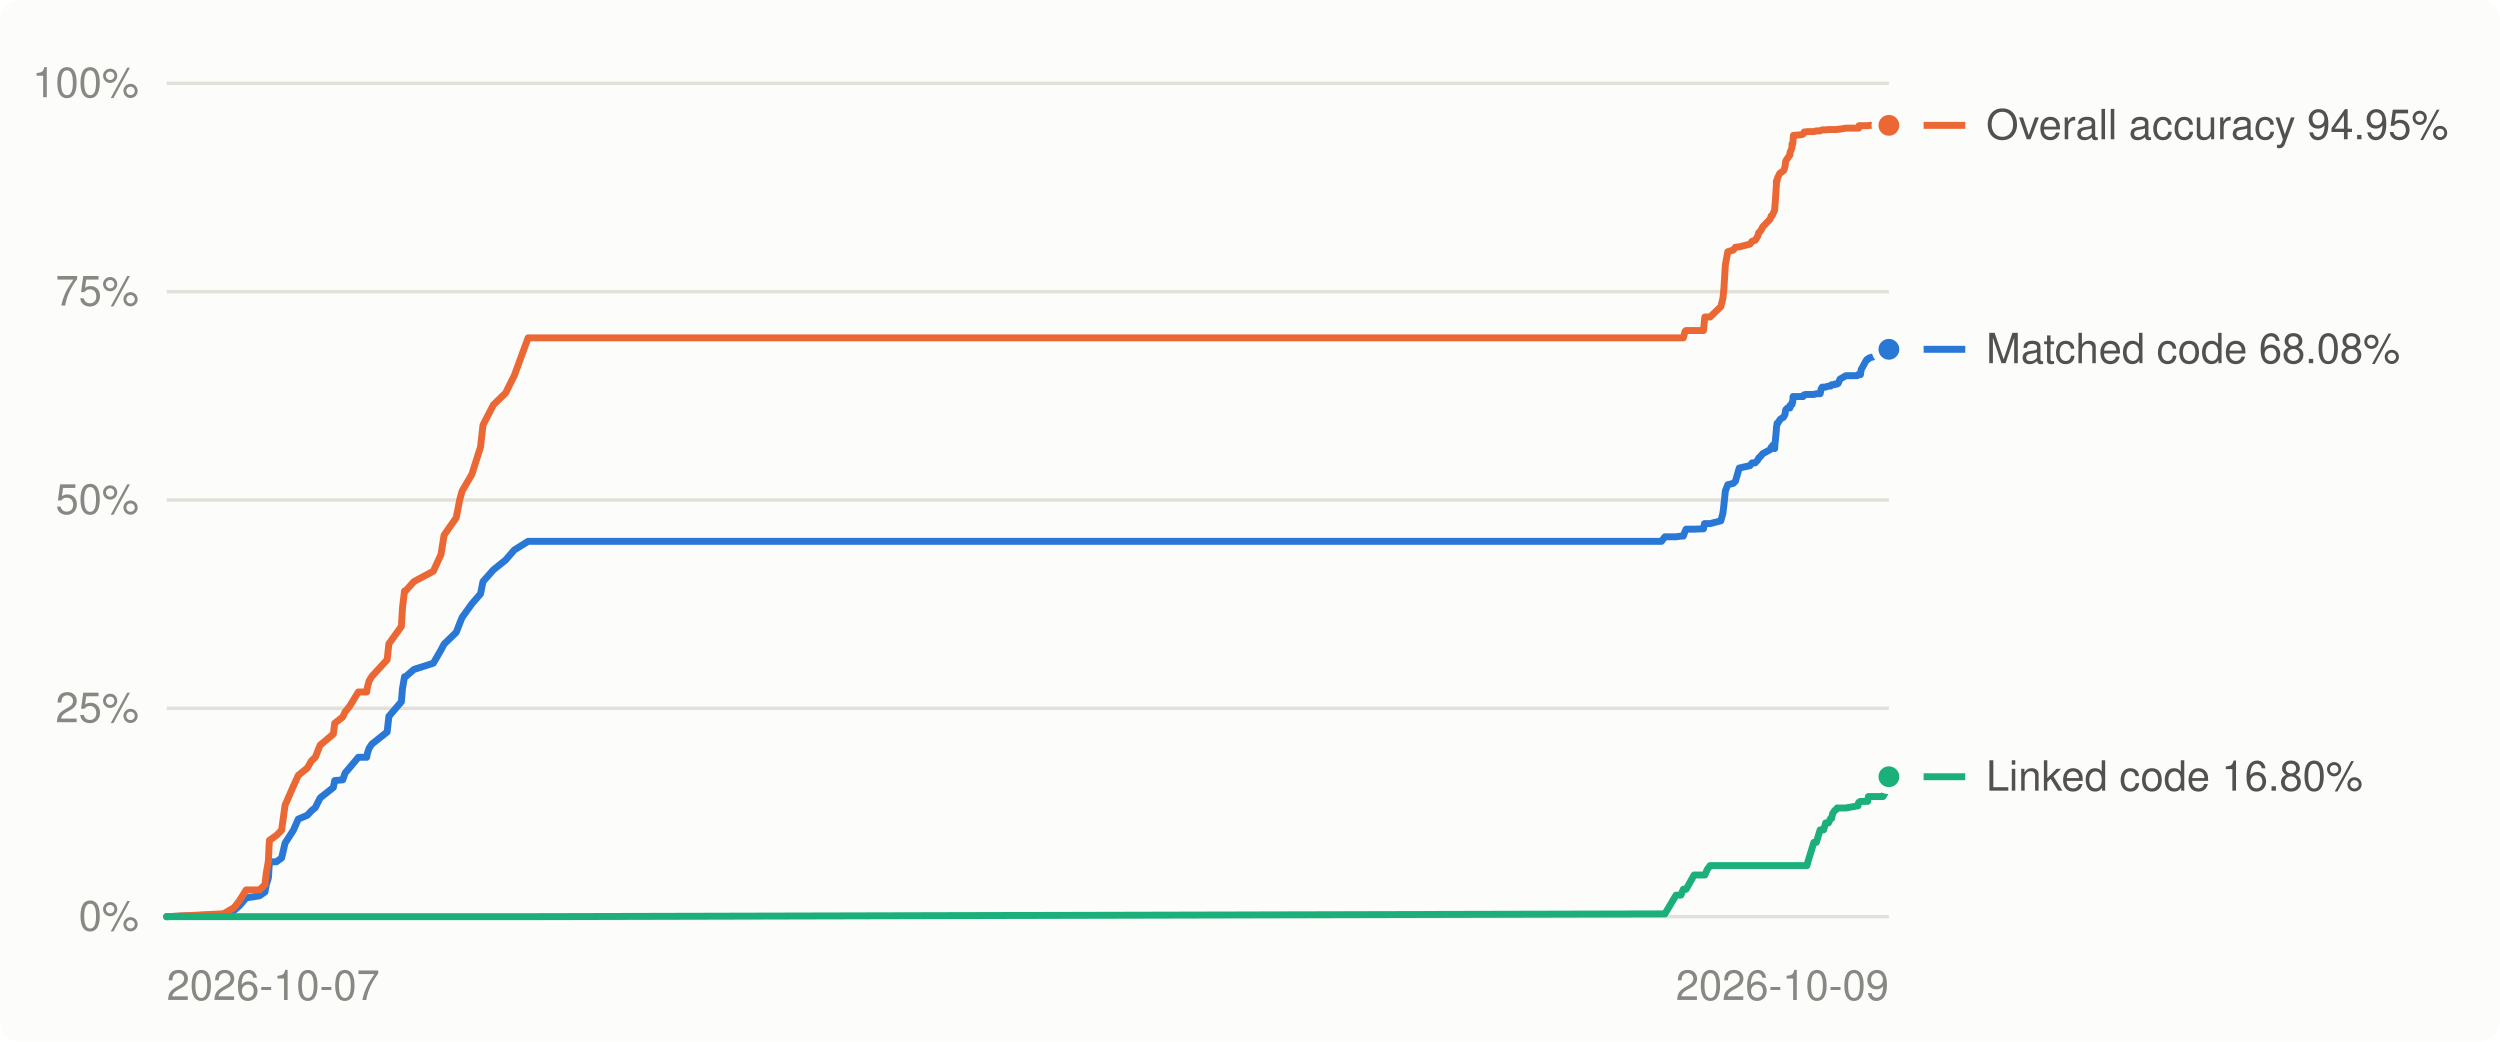
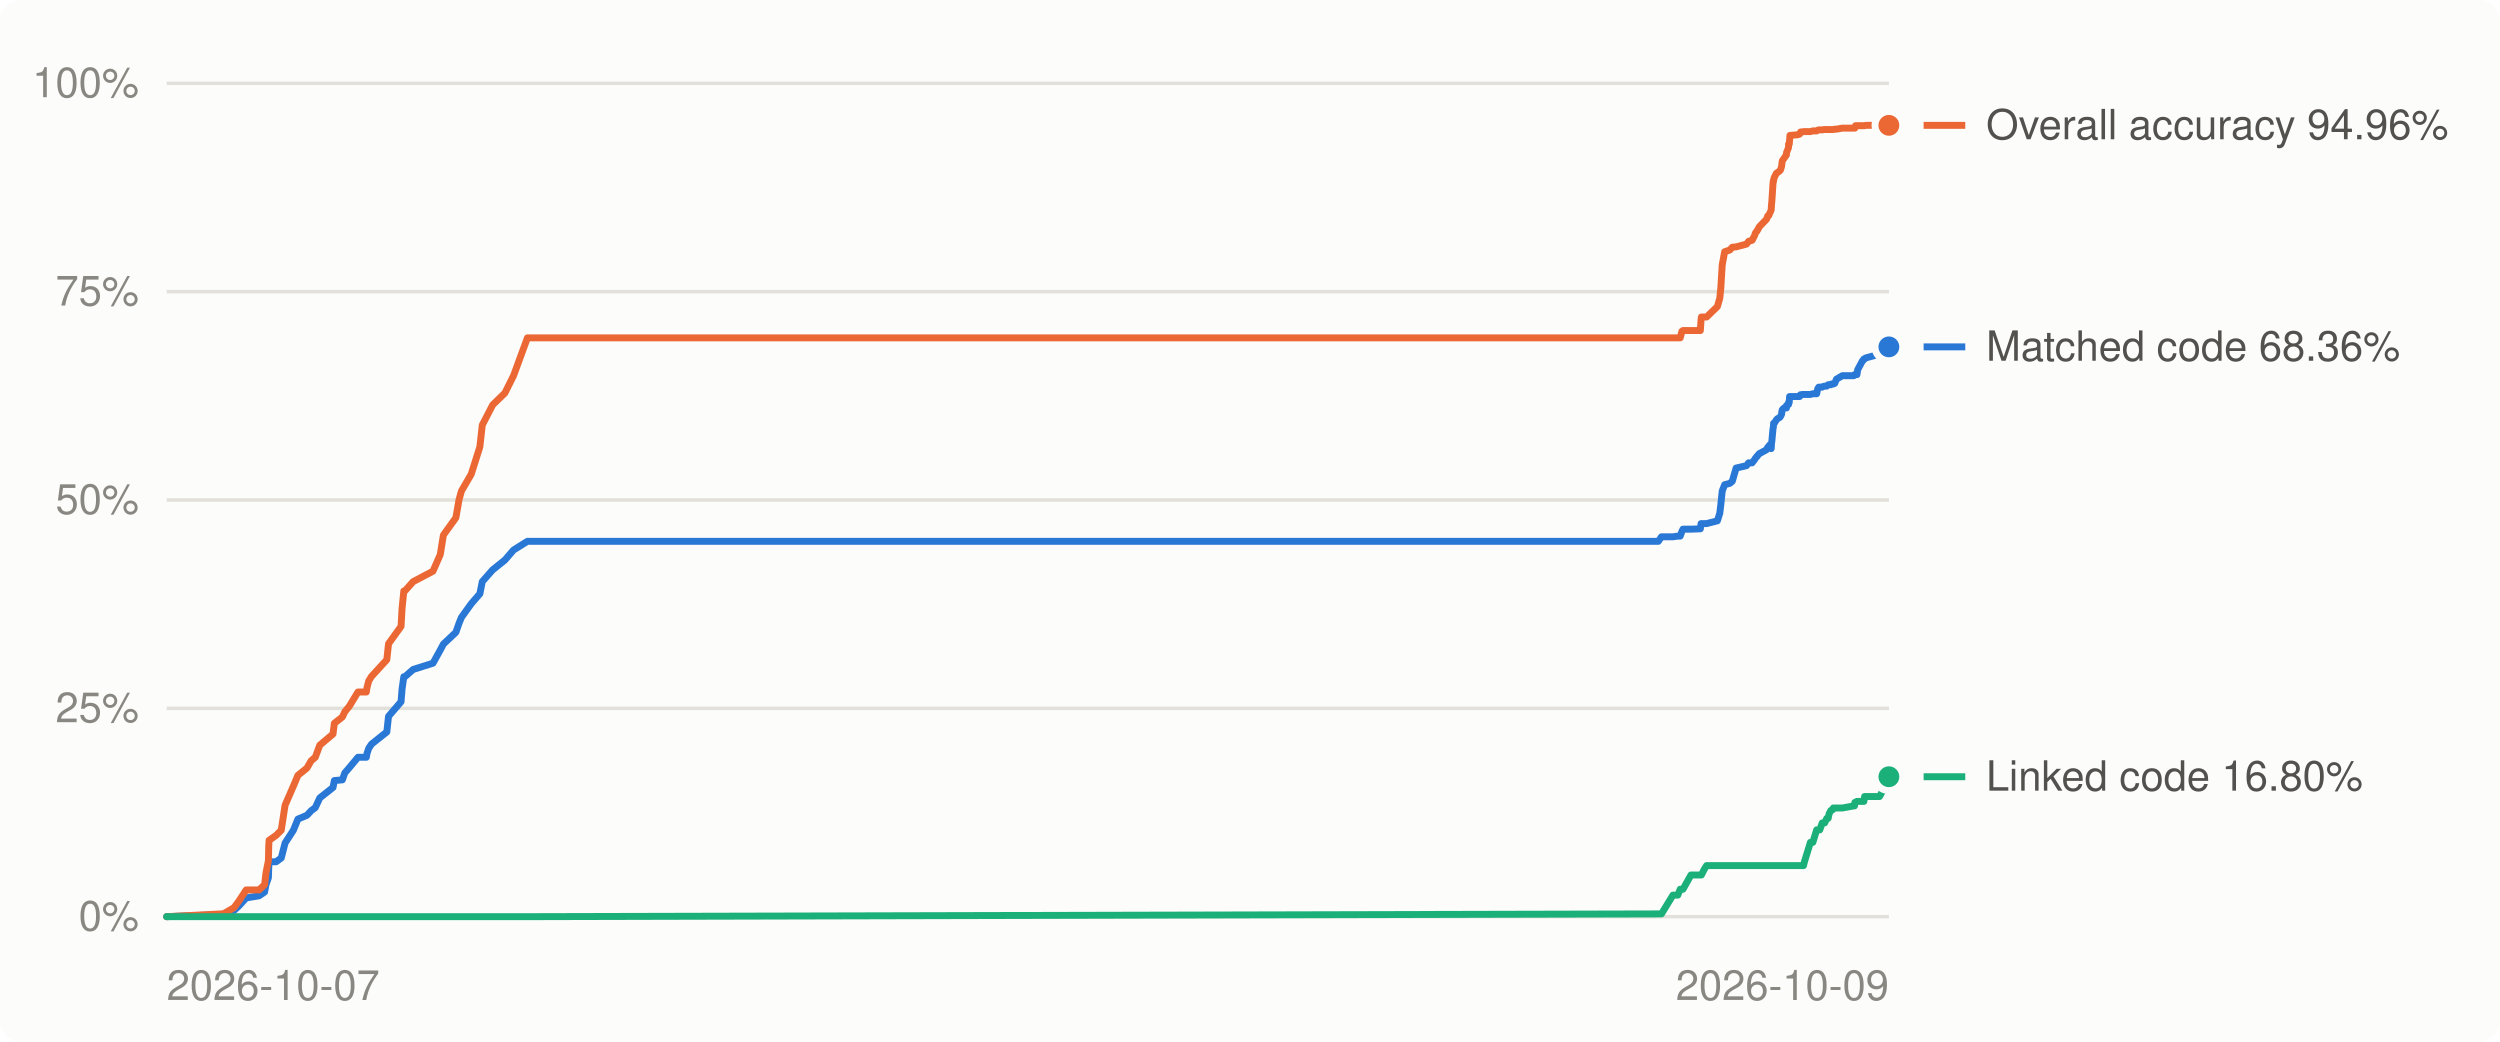
<svg xmlns="http://www.w3.org/2000/svg" viewBox="0 0 720 300" width="720" height="300" role="img" aria-label="Decompilation progress over time">
  <style>
.bg{fill:#fcfcfb}.grid{stroke:#e1e0d9}.muted{fill:#898781}.lbl{fill:#52514e}.ln0{stroke:#2a78d6}.dot0{fill:#2a78d6;stroke:#fcfcfb}.ln1{stroke:#eb6834}.dot1{fill:#eb6834;stroke:#fcfcfb}.ln2{stroke:#1baf7a}.dot2{fill:#1baf7a;stroke:#fcfcfb}
@media (prefers-color-scheme: dark){.bg{fill:#1a1a19}.grid{stroke:#2c2c2a}.muted{fill:#898781}.lbl{fill:#c3c2b7}.ln0{stroke:#3987e5}.dot0{fill:#3987e5;stroke:#1a1a19}.ln1{stroke:#d95926}.dot1{fill:#d95926;stroke:#1a1a19}.ln2{stroke:#199e70}.dot2{fill:#199e70;stroke:#1a1a19}}
text{font:12px -apple-system,BlinkMacSystemFont,'Segoe UI',Helvetica,Arial,sans-serif}
</style>
  <rect class="bg" width="720" height="300" rx="6" />
  <line x1="48" x2="544" y1="264.0" y2="264.0" class="grid" stroke-width="1" />
  <text x="40" y="268.0" class="muted" text-anchor="end">0%</text>
  <line x1="48" x2="544" y1="204.0" y2="204.0" class="grid" stroke-width="1" />
  <text x="40" y="208.0" class="muted" text-anchor="end">25%</text>
  <line x1="48" x2="544" y1="144.0" y2="144.0" class="grid" stroke-width="1" />
  <text x="40" y="148.0" class="muted" text-anchor="end">50%</text>
  <line x1="48" x2="544" y1="84.0" y2="84.0" class="grid" stroke-width="1" />
  <text x="40" y="88.0" class="muted" text-anchor="end">75%</text>
  <line x1="48" x2="544" y1="24.0" y2="24.0" class="grid" stroke-width="1" />
  <text x="40" y="28.0" class="muted" text-anchor="end">100%</text>
  <text class="muted" x="48.0" y="288" text-anchor="start">2026-10-07</text>
  <text class="muted" x="544.0" y="288" text-anchor="end">2026-10-09</text>
-   <polyline points="48.0,264.0 63.8,263.4 64.5,263.3 67.4,262.2 68.9,260.9 70.9,258.6 74.7,258.0 76.3,256.9 76.7,254.8 77.3,252.8 77.5,249.7 77.6,248.2 79.6,248.2 81.1,247.1 82.1,242.8 84.5,239.1 85.9,235.9 88.5,234.8 89.7,233.5 90.8,232.6 92.2,229.8 96.0,226.8 96.4,224.8 98.7,224.6 99.4,222.6 100.7,221.1 103.2,218.1 105.6,218.1 105.8,217.0 106.3,215.5 107.1,214.3 111.5,210.8 112.0,206.3 115.6,202.1 115.9,198.4 116.5,194.9 116.8,194.9 119.2,192.8 124.8,191.0 127.0,187.2 127.9,185.5 131.4,182.1 132.4,179.5 133.1,177.8 135.9,173.9 138.4,171.0 139.1,167.5 142.1,164.1 145.6,161.3 148.1,158.4 152.1,155.9 478.5,155.9 479.5,154.6 482.7,154.6 484.1,154.4 484.8,154.4 485.3,153.0 485.6,152.4 487.9,152.4 490.6,152.3 490.9,150.8 491.0,150.8 491.7,150.8 492.5,150.8 495.6,150.0 496.2,147.8 496.5,145.3 496.9,141.4 497.6,139.6 499.2,139.2 499.8,138.6 500.9,134.8 504.0,134.1 504.6,133.3 505.5,133.3 506.3,132.4 506.5,131.9 507.0,131.5 507.0,131.4 507.4,131.0 507.6,130.7 509.8,129.5 510.1,128.8 510.4,128.7 510.6,128.2 511.1,129.2 511.2,127.6 511.3,127.0 511.6,123.7 511.6,123.1 511.8,122.2 511.8,121.9 512.0,121.9 512.6,120.9 512.9,120.6 513.6,120.2 513.8,119.9 514.1,119.3 514.2,118.4 514.3,118.0 514.8,117.5 515.5,117.5 515.5,116.8 516.1,116.5 516.1,115.9 516.3,115.9 516.4,114.2 516.5,114.2 517.7,114.2 518.8,114.2 519.3,114.2 519.6,113.7 519.6,113.7 520.1,113.6 520.4,113.6 520.7,113.6 522.4,113.6 523.1,113.4 524.2,113.4 524.5,112.0 524.8,111.5 525.2,111.5 525.8,111.5 525.9,111.4 526.6,111.2 527.2,111.2 527.5,110.8 527.8,110.8 528.4,110.8 528.4,110.6 528.8,110.6 529.0,110.6 529.1,110.6 529.4,110.4 529.9,109.2 531.6,108.2 534.9,108.2 535.1,107.9 535.3,107.9 535.4,107.9 535.5,107.9 535.8,107.9 536.0,106.5 537.4,103.9 537.6,103.8 537.7,103.5 537.9,103.4 538.1,103.4 538.3,103.1 542.3,102.0 543.6,102.0 543.9,102.0 544.0,100.6" fill="none" class="ln0" stroke-width="2" stroke-linejoin="round" stroke-linecap="round" />
-   <polyline points="48.0,264.0 63.8,263.2 64.5,263.1 67.4,261.4 68.9,259.5 70.9,256.3 74.7,256.3 76.3,254.8 76.7,251.4 77.3,247.9 77.5,243.5 77.6,242.0 79.6,240.6 81.1,239.1 82.1,231.9 84.5,226.4 85.9,223.3 88.5,221.2 89.7,219.1 90.8,218.1 92.2,214.6 96.0,211.4 96.4,208.3 98.7,206.5 99.4,205.0 100.7,203.4 103.2,199.3 105.6,199.3 105.8,198.0 106.3,196.1 107.1,194.8 111.5,190.0 112.0,185.4 115.6,180.4 115.9,175.2 116.5,170.2 116.8,170.2 119.2,167.5 124.8,164.5 127.0,159.7 127.9,154.1 131.4,149.1 132.4,143.9 133.1,141.4 135.9,136.6 138.4,128.7 139.1,122.4 142.1,116.6 145.6,113.2 148.1,108.2 152.1,97.3 478.5,97.3 479.5,97.3 482.7,97.3 484.1,97.3 484.8,97.3 485.3,95.4 485.6,95.2 487.9,95.2 490.6,95.2 490.9,92.1 491.0,91.3 491.7,91.3 492.5,91.3 495.6,88.3 496.2,85.9 496.5,82.9 496.9,76.3 497.6,72.5 499.2,72.0 499.8,71.2 500.9,71.1 504.0,70.3 504.6,69.5 505.5,69.2 506.3,67.9 506.5,67.0 507.0,66.6 507.0,66.5 507.4,65.9 507.6,65.4 509.8,63.1 510.1,62.2 510.4,62.1 510.6,61.6 511.1,60.5 511.2,58.9 511.3,57.9 511.6,53.2 511.6,52.1 511.8,52.1 511.8,51.8 512.0,51.1 512.6,49.9 512.9,49.7 513.6,49.2 513.8,48.9 514.1,47.9 514.2,47.0 514.3,46.3 514.8,45.6 515.5,44.6 515.5,44.0 516.1,42.5 516.1,41.5 516.3,41.5 516.4,40.4 516.5,39.0 517.7,38.9 518.8,38.8 519.3,38.6 519.6,38.1 519.6,38.0 520.1,38.0 520.4,37.9 520.7,37.9 522.4,37.9 523.1,37.7 524.2,37.7 524.5,37.5 524.8,37.4 525.2,37.4 525.8,37.4 525.9,37.4 526.6,37.3 527.2,37.3 527.5,37.3 527.8,37.3 528.4,37.3 528.4,37.3 528.8,37.3 529.0,37.3 529.1,37.3 529.4,37.2 529.9,37.2 531.6,36.9 534.9,36.9 535.1,36.9 535.3,36.9 535.4,36.2 535.5,36.2 535.8,36.2 536.0,36.2 537.4,36.2 537.6,36.2 537.7,36.2 537.9,36.2 538.1,36.2 538.3,36.1 542.3,36.1 543.6,36.1 543.9,36.1 544.0,36.1" fill="none" class="ln1" stroke-width="2" stroke-linejoin="round" stroke-linecap="round" />
-   <polyline points="48.0,264.0 63.8,264.0 64.5,264.0 67.4,264.0 68.9,264.0 70.9,264.0 74.7,264.0 76.3,264.0 76.7,264.0 77.3,264.0 77.5,264.0 77.6,264.0 79.6,264.0 81.1,264.0 82.1,264.0 84.5,264.0 85.9,264.0 88.5,264.0 89.7,264.0 90.8,264.0 92.2,264.0 96.0,264.0 96.4,264.0 98.7,264.0 99.4,264.0 100.7,264.0 103.2,264.0 105.6,264.0 105.8,264.0 106.3,264.0 107.1,264.0 111.5,264.0 112.0,264.0 115.6,264.0 115.9,264.0 116.5,264.0 116.8,264.0 119.2,264.0 124.8,264.0 127.0,264.0 127.9,264.0 131.4,264.0 132.4,264.0 133.1,264.0 135.9,264.0 138.4,264.0 139.1,264.0 142.1,264.0 145.6,264.0 148.1,264.0 152.1,264.0 478.5,263.2 479.5,263.2 482.7,257.8 484.1,257.8 484.8,256.1 485.3,256.1 485.6,256.1 487.9,252.0 490.6,252.0 490.9,252.0 491.0,252.0 491.7,250.4 492.5,249.3 495.6,249.3 496.2,249.3 496.5,249.3 496.9,249.3 497.6,249.3 499.2,249.3 499.8,249.3 500.9,249.3 504.0,249.3 504.6,249.3 505.5,249.3 506.3,249.3 506.5,249.3 507.0,249.3 507.0,249.3 507.4,249.3 507.6,249.3 509.8,249.3 510.1,249.3 510.4,249.3 510.6,249.3 511.1,249.3 511.2,249.3 511.3,249.3 511.6,249.3 511.6,249.3 511.8,249.3 511.8,249.3 512.0,249.3 512.6,249.3 512.9,249.3 513.6,249.3 513.8,249.3 514.1,249.3 514.2,249.3 514.3,249.3 514.8,249.3 515.5,249.3 515.5,249.3 516.1,249.3 516.1,249.3 516.3,249.3 516.4,249.3 516.5,249.3 517.7,249.3 518.8,249.3 519.3,249.3 519.6,249.3 519.6,249.3 520.1,249.3 520.4,249.3 520.7,248.1 522.4,242.6 523.1,242.6 524.2,239.0 524.5,239.0 524.8,239.0 525.2,239.0 525.8,237.0 525.9,237.0 526.6,237.0 527.2,235.7 527.5,235.7 527.8,234.3 528.4,233.4 528.4,233.4 528.8,233.2 529.0,232.9 529.1,232.7 529.4,232.7 529.9,232.7 531.6,232.7 534.9,232.1 535.1,232.1 535.3,231.1 535.4,231.1 535.5,231.0 535.8,230.8 536.0,230.8 537.4,230.8 537.6,230.8 537.7,230.8 537.9,230.8 538.1,229.4 538.3,229.4 542.3,229.4 543.6,227.1 543.9,225.9 544.0,223.7" fill="none" class="ln2" stroke-width="2" stroke-linejoin="round" stroke-linecap="round" />
-   <circle cx="544.0" cy="100.6" r="4" class="dot0" stroke-width="2" />
+   <polyline points="48.0,264.0 63.7,263.4 64.5,263.3 67.4,262.2 68.8,260.9 70.9,258.6 74.6,258.0 76.2,256.9 76.6,254.8 77.3,252.8 77.4,249.7 77.5,248.2 79.5,248.2 81.0,247.1 82.1,242.8 84.5,239.1 85.8,235.9 88.4,234.8 89.6,233.5 90.8,232.6 92.1,229.8 95.9,226.8 96.3,224.8 98.6,224.6 99.3,222.6 100.6,221.1 103.1,218.1 105.5,218.1 105.7,217.0 106.2,215.5 107.0,214.3 111.4,210.8 111.9,206.3 115.5,202.1 115.8,198.4 116.3,194.9 116.6,194.9 119.0,192.8 124.7,191.0 126.8,187.2 127.7,185.5 131.3,182.1 132.2,179.5 132.9,177.8 135.7,173.9 138.2,171.0 138.9,167.5 141.9,164.1 145.4,161.3 147.9,158.4 151.9,155.9 477.6,155.9 478.5,154.6 481.8,154.6 483.2,154.4 483.9,154.4 484.4,153.0 484.7,152.4 487.0,152.4 489.7,152.3 489.9,150.8 490.0,150.8 490.8,150.8 491.5,150.8 494.6,150.0 495.3,147.8 495.6,145.3 496.0,141.4 496.7,139.6 498.2,139.2 498.9,138.6 500.0,134.8 503.0,134.1 503.6,133.3 504.6,133.3 505.3,132.4 505.6,131.9 506.0,131.5 506.0,131.4 506.4,131.0 506.6,130.7 508.8,129.5 509.1,128.8 509.4,128.7 509.6,128.2 510.1,129.2 510.2,127.6 510.3,127.0 510.6,123.7 510.7,123.1 510.8,122.2 510.8,121.9 511.0,121.9 511.6,120.9 511.9,120.6 512.6,120.2 512.8,119.9 513.1,119.3 513.2,118.4 513.3,118.0 513.8,117.5 514.5,117.5 514.5,116.8 515.1,116.5 515.1,115.9 515.3,115.9 515.4,114.2 515.5,114.2 516.7,114.2 517.8,114.2 518.3,114.2 518.5,113.7 518.6,113.7 519.1,113.6 519.4,113.6 519.7,113.6 521.4,113.6 522.1,113.4 523.2,113.4 523.5,112.0 523.8,111.5 524.1,111.5 524.8,111.5 524.8,111.4 525.5,111.2 526.1,111.2 526.5,110.8 526.8,110.8 527.3,110.8 527.4,110.6 527.8,110.6 527.9,110.6 528.0,110.6 528.4,110.4 528.9,109.2 530.6,108.2 533.9,108.2 534.1,107.9 534.2,107.9 534.4,107.9 534.5,107.9 534.8,107.9 535.0,106.5 536.4,103.9 536.6,103.8 536.7,103.5 536.8,103.4 537.0,103.4 537.3,103.1 541.3,102.0 542.6,102.0 542.8,102.0 542.9,100.6 544.0,99.9" fill="none" class="ln0" stroke-width="2" stroke-linejoin="round" stroke-linecap="round" />
+   <polyline points="48.0,264.0 63.7,263.2 64.5,263.1 67.4,261.4 68.8,259.5 70.9,256.3 74.6,256.3 76.2,254.8 76.6,251.4 77.3,247.9 77.4,243.5 77.5,242.0 79.5,240.6 81.0,239.1 82.1,231.9 84.5,226.4 85.8,223.3 88.4,221.2 89.6,219.1 90.8,218.1 92.1,214.6 95.9,211.4 96.3,208.3 98.6,206.5 99.3,205.0 100.6,203.4 103.1,199.3 105.5,199.3 105.7,198.0 106.2,196.1 107.0,194.8 111.4,190.0 111.9,185.4 115.5,180.4 115.8,175.2 116.3,170.2 116.6,170.2 119.0,167.5 124.7,164.5 126.8,159.7 127.7,154.1 131.3,149.1 132.2,143.9 132.9,141.4 135.7,136.6 138.2,128.7 138.9,122.4 141.9,116.6 145.4,113.2 147.9,108.2 151.9,97.3 477.6,97.3 478.5,97.3 481.8,97.3 483.2,97.3 483.9,97.3 484.4,95.4 484.7,95.2 487.0,95.2 489.7,95.2 489.9,92.1 490.0,91.3 490.8,91.3 491.5,91.3 494.6,88.3 495.3,85.9 495.6,82.9 496.0,76.3 496.7,72.5 498.2,72.0 498.9,71.2 500.0,71.1 503.0,70.3 503.6,69.5 504.6,69.2 505.3,67.9 505.6,67.0 506.0,66.6 506.0,66.5 506.4,65.9 506.6,65.4 508.8,63.1 509.1,62.2 509.4,62.1 509.6,61.6 510.1,60.5 510.2,58.9 510.3,57.9 510.6,53.2 510.7,52.1 510.8,52.1 510.8,51.8 511.0,51.1 511.6,49.9 511.9,49.7 512.6,49.2 512.8,48.9 513.1,47.9 513.2,47.0 513.3,46.3 513.8,45.6 514.5,44.6 514.5,44.0 515.1,42.5 515.1,41.5 515.3,41.5 515.4,40.4 515.5,39.0 516.7,38.9 517.8,38.8 518.3,38.6 518.5,38.1 518.6,38.0 519.1,38.0 519.4,37.9 519.7,37.9 521.4,37.9 522.1,37.7 523.2,37.7 523.5,37.5 523.8,37.4 524.1,37.4 524.8,37.4 524.8,37.4 525.5,37.3 526.1,37.3 526.5,37.3 526.8,37.3 527.3,37.3 527.4,37.3 527.8,37.3 527.9,37.3 528.0,37.3 528.4,37.2 528.9,37.2 530.6,36.9 533.9,36.9 534.1,36.9 534.2,36.9 534.4,36.2 534.5,36.2 534.8,36.2 535.0,36.2 536.4,36.2 536.6,36.2 536.7,36.2 536.8,36.2 537.0,36.2 537.3,36.1 541.3,36.1 542.6,36.1 542.8,36.1 542.9,36.1 544.0,36.1" fill="none" class="ln1" stroke-width="2" stroke-linejoin="round" stroke-linecap="round" />
+   <polyline points="48.0,264.0 63.7,264.0 64.5,264.0 67.4,264.0 68.8,264.0 70.9,264.0 74.6,264.0 76.2,264.0 76.6,264.0 77.3,264.0 77.4,264.0 77.5,264.0 79.5,264.0 81.0,264.0 82.1,264.0 84.5,264.0 85.8,264.0 88.4,264.0 89.6,264.0 90.8,264.0 92.1,264.0 95.9,264.0 96.3,264.0 98.6,264.0 99.3,264.0 100.6,264.0 103.1,264.0 105.5,264.0 105.7,264.0 106.2,264.0 107.0,264.0 111.4,264.0 111.9,264.0 115.5,264.0 115.8,264.0 116.3,264.0 116.6,264.0 119.0,264.0 124.7,264.0 126.8,264.0 127.7,264.0 131.3,264.0 132.2,264.0 132.9,264.0 135.7,264.0 138.2,264.0 138.9,264.0 141.9,264.0 145.4,264.0 147.9,264.0 151.9,264.0 477.6,263.2 478.5,263.2 481.8,257.8 483.2,257.8 483.9,256.1 484.4,256.1 484.7,256.1 487.0,252.0 489.7,252.0 489.9,252.0 490.0,252.0 490.8,250.4 491.5,249.3 494.6,249.3 495.3,249.3 495.6,249.3 496.0,249.3 496.7,249.3 498.2,249.3 498.9,249.3 500.0,249.3 503.0,249.3 503.6,249.3 504.6,249.3 505.3,249.3 505.6,249.3 506.0,249.3 506.0,249.3 506.4,249.3 506.6,249.3 508.8,249.3 509.1,249.3 509.4,249.3 509.6,249.3 510.1,249.3 510.2,249.3 510.3,249.3 510.6,249.3 510.7,249.3 510.8,249.3 510.8,249.3 511.0,249.3 511.6,249.3 511.9,249.3 512.6,249.3 512.8,249.3 513.1,249.3 513.2,249.3 513.3,249.3 513.8,249.3 514.5,249.3 514.5,249.3 515.1,249.3 515.1,249.3 515.3,249.3 515.4,249.3 515.5,249.3 516.7,249.3 517.8,249.3 518.3,249.3 518.5,249.3 518.6,249.3 519.1,249.3 519.4,249.3 519.7,248.1 521.4,242.6 522.1,242.6 523.2,239.0 523.5,239.0 523.8,239.0 524.1,239.0 524.8,237.0 524.8,237.0 525.5,237.0 526.1,235.7 526.5,235.7 526.8,234.3 527.3,233.4 527.4,233.4 527.8,233.2 527.9,232.9 528.0,232.7 528.4,232.7 528.9,232.7 530.6,232.7 533.9,232.1 534.1,232.1 534.2,231.1 534.4,231.1 534.5,231.0 534.8,230.8 535.0,230.8 536.4,230.8 536.6,230.8 536.7,230.8 536.8,230.8 537.0,229.4 537.3,229.4 541.3,229.4 542.6,227.1 542.8,225.9 542.9,223.7 544.0,223.7" fill="none" class="ln2" stroke-width="2" stroke-linejoin="round" stroke-linecap="round" />
+   <circle cx="544.0" cy="99.9" r="4" class="dot0" stroke-width="2" />
  <circle cx="544.0" cy="36.1" r="4" class="dot1" stroke-width="2" />
  <circle cx="544.0" cy="223.7" r="4" class="dot2" stroke-width="2" />
  <line x1="554" x2="566" y1="223.7" y2="223.7" class="ln2" stroke-width="2" />
  <text class="lbl" x="572" y="227.7">Linked code 16.80%</text>
-   <line x1="554" x2="566" y1="100.6" y2="100.6" class="ln0" stroke-width="2" />
-   <text class="lbl" x="572" y="104.6">Matched code 68.08%</text>
+   <line x1="554" x2="566" y1="99.9" y2="99.9" class="ln0" stroke-width="2" />
+   <text class="lbl" x="572" y="103.9">Matched code 68.36%</text>
  <line x1="554" x2="566" y1="36.1" y2="36.1" class="ln1" stroke-width="2" />
-   <text class="lbl" x="572" y="40.1">Overall accuracy 94.95%</text>
+   <text class="lbl" x="572" y="40.1">Overall accuracy 94.96%</text>
</svg>
